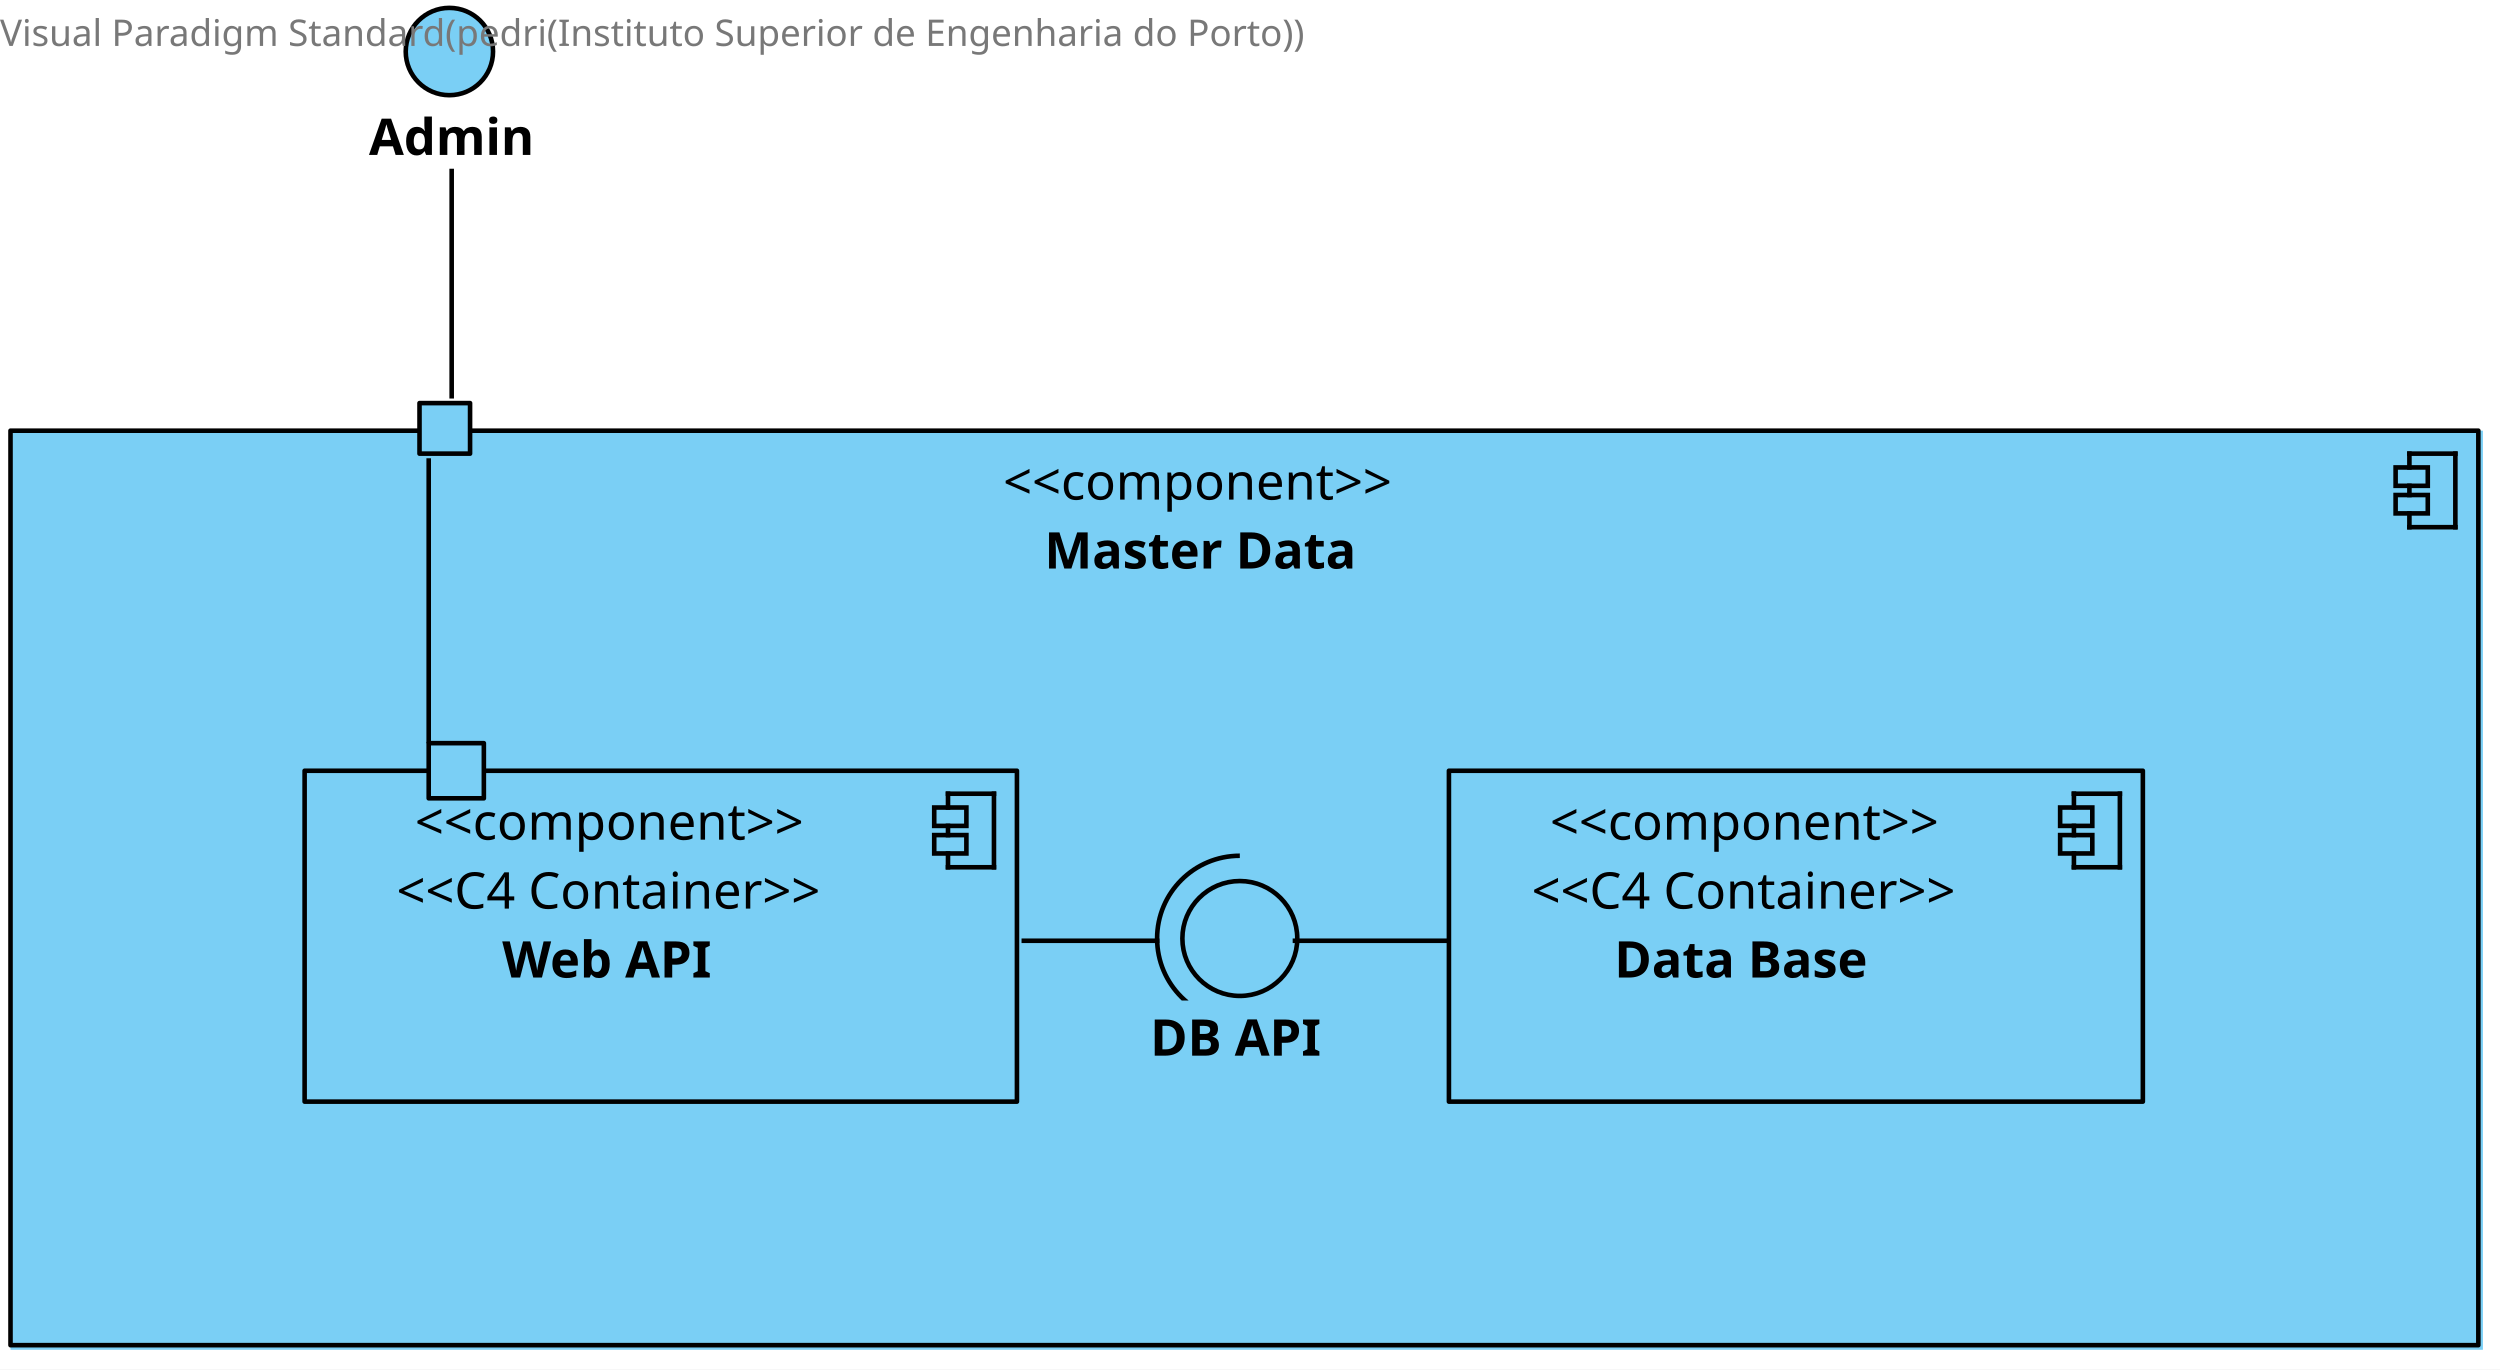
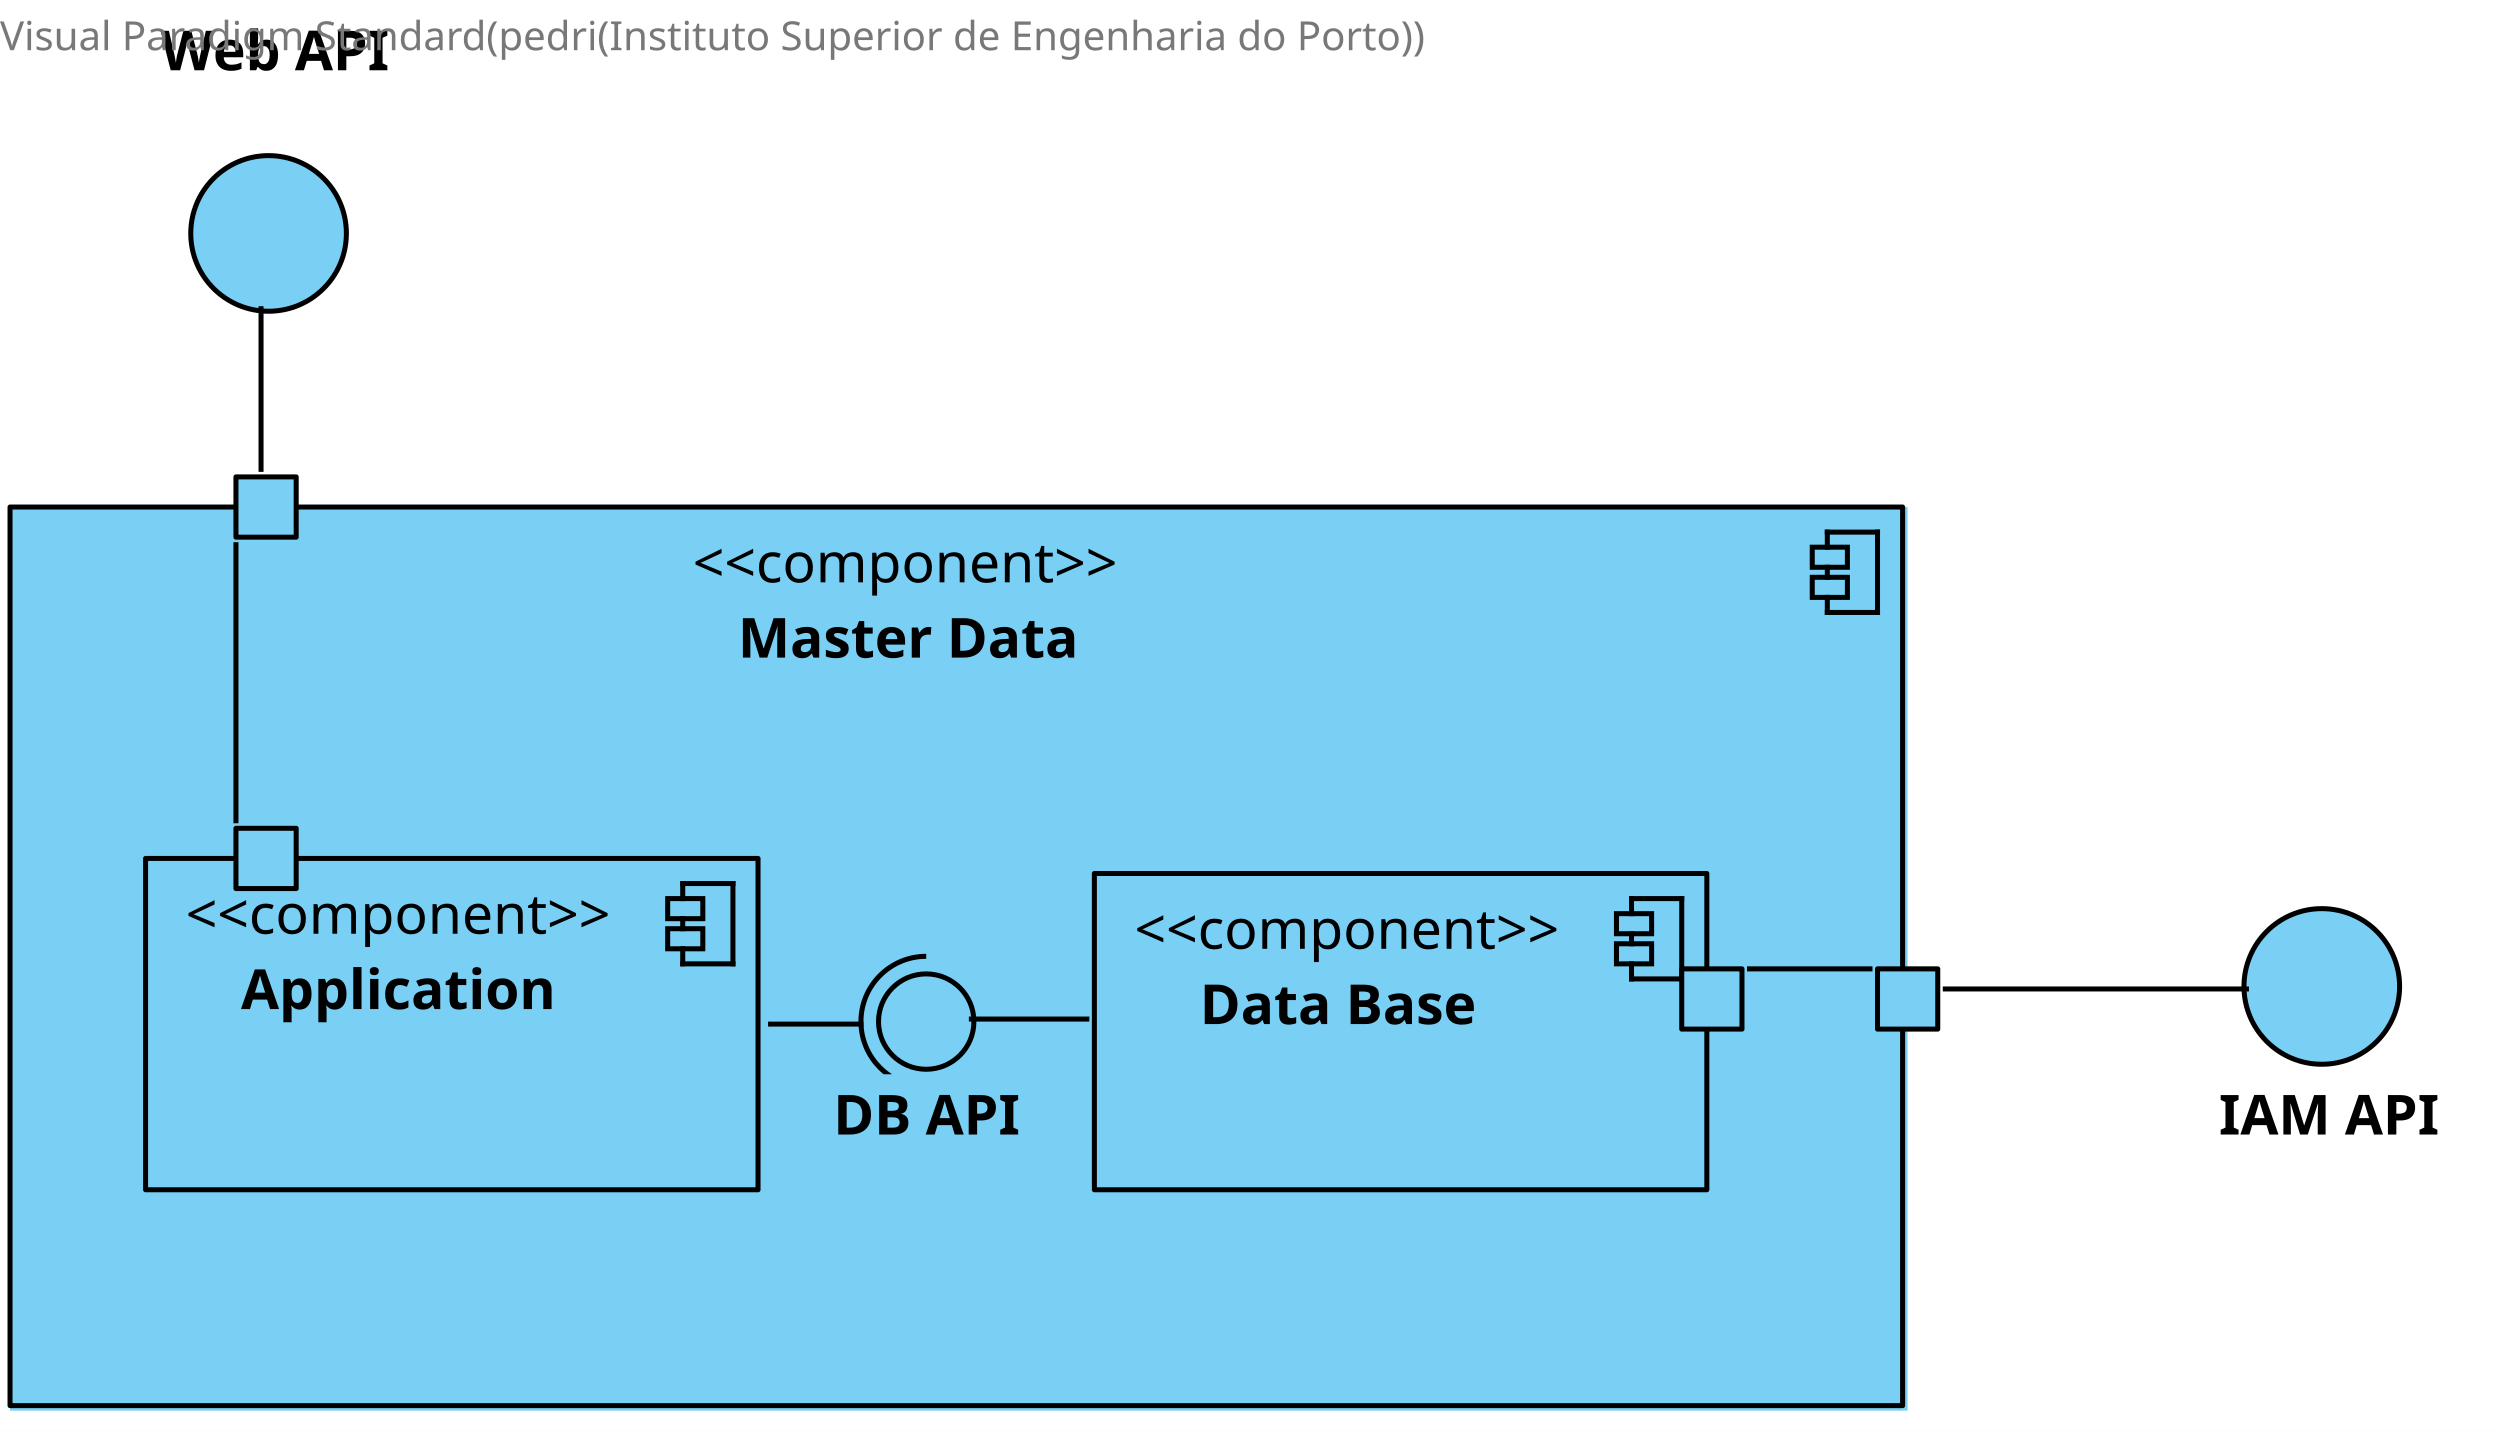
- <svg xmlns="http://www.w3.org/2000/svg" fill-opacity="0" color-rendering="auto" color-interpolation="auto" text-rendering="auto" stroke="rgb(0,0,0)" stroke-linecap="square" width="544" stroke-miterlimit="10" shape-rendering="auto" stroke-opacity="0" fill="rgb(0,0,0)" stroke-dasharray="none" font-weight="normal" stroke-width="1" height="298" font-family="'Dialog'" font-style="normal" stroke-linejoin="miter" font-size="12px" stroke-dashoffset="0" image-rendering="auto">
+ <svg xmlns="http://www.w3.org/2000/svg" fill-opacity="0" color-rendering="auto" color-interpolation="auto" text-rendering="auto" stroke="rgb(0,0,0)" stroke-linecap="square" width="498" stroke-miterlimit="10" shape-rendering="auto" stroke-opacity="0" fill="rgb(0,0,0)" stroke-dasharray="none" font-weight="normal" stroke-width="1" height="285" font-family="'Dialog'" font-style="normal" stroke-linejoin="miter" font-size="12px" stroke-dashoffset="0" image-rendering="auto">
  <defs id="genericDefs" />
  <g>
    <defs id="defs1">
      <clipPath clipPathUnits="userSpaceOnUse" id="clipPath1">
-         <path d="M-7 -7 L549 -7 L549 211 L-7 211 L-7 -7 Z" />
+         <path d="M-7 -7 L43 -7 L43 43 L-7 43 L-7 -7 Z" />
      </clipPath>
      <clipPath clipPathUnits="userSpaceOnUse" id="clipPath2">
-         <path d="M0 0 L0 167 L538 167 L538 0 Z" />
+         <path d="M-7 -7 L43 -7 L43 44 L-7 44 L-7 -7 Z" />
      </clipPath>
      <clipPath clipPathUnits="userSpaceOnUse" id="clipPath3">
-         <path d="M0 0 L0 201 L514 201 L514 0 Z" />
+         <path d="M-7 -7 L389 -7 L389 191 L-7 191 L-7 -7 Z" />
      </clipPath>
      <clipPath clipPathUnits="userSpaceOnUse" id="clipPath4">
-         <path d="M-7 -7 L167 -7 L167 84 L-7 84 L-7 -7 Z" />
+         <path d="M0 0 L0 180 L354 180 L354 0 Z" />
      </clipPath>
      <clipPath clipPathUnits="userSpaceOnUse" id="clipPath5">
-         <path d="M0 0 L0 73 L131 73 L131 0 Z" />
+         <path d="M0 0 L0 147 L378 147 L378 0 Z" />
      </clipPath>
      <clipPath clipPathUnits="userSpaceOnUse" id="clipPath6">
-         <path d="M0 0 L0 25 L156 25 L156 0 Z" />
+         <path d="M-7 -7 L23 -7 L23 23 L-7 23 L-7 -7 Z" />
      </clipPath>
      <clipPath clipPathUnits="userSpaceOnUse" id="clipPath7">
-         <path d="M-7 -7 L163 -7 L163 84 L-7 84 L-7 -7 Z" />
+         <path d="M-7 -7 L134 -7 L134 78 L-7 78 L-7 -7 Z" />
      </clipPath>
      <clipPath clipPathUnits="userSpaceOnUse" id="clipPath8">
-         <path d="M-0 0 L-0 73 L128 73 L128 0 Z" />
+         <path d="M0 0 L0 34 L123 34 L123 0 Z" />
      </clipPath>
      <clipPath clipPathUnits="userSpaceOnUse" id="clipPath9">
-         <path d="M-0 0 L-0 25 L152 25 L152 0 Z" />
+         <path d="M0 0 L0 67 L99 67 L99 0 Z" />
      </clipPath>
      <clipPath clipPathUnits="userSpaceOnUse" id="clipPath10">
-         <path d="M-7 -7 L22 -7 L22 22 L-7 22 L-7 -7 Z" />
+         <path d="M-7 -7 L134 -7 L134 75 L-7 75 L-7 -7 Z" />
      </clipPath>
      <clipPath clipPathUnits="userSpaceOnUse" id="clipPath11">
-         <path d="M-7 -7 L38 -7 L38 31 L-7 31 L-7 -7 Z" />
+         <path d="M0 0 L0 31 L123 31 L123 0 Z" />
      </clipPath>
      <clipPath clipPathUnits="userSpaceOnUse" id="clipPath12">
-         <path d="M-7 -7 L23 -7 L23 23 L-7 23 L-7 -7 Z" />
+         <path d="M0 0 L0 64 L99 64 L99 0 Z" />
      </clipPath>
      <clipPath clipPathUnits="userSpaceOnUse" id="clipPath13">
-         <path d="M-7 -7 L41 -7 L41 37 L-7 37 L-7 -7 Z" />
+         <path d="M-7 -7 L31 -7 L31 31 L-7 31 L-7 -7 Z" />
      </clipPath>
      <clipPath clipPathUnits="userSpaceOnUse" id="clipPath14">
        <path d="M-58 -15 L116 -15 L116 30 L-58 30 L-58 -15 Z" />
      </clipPath>
      <clipPath clipPathUnits="userSpaceOnUse" id="clipPath15">
-         <path d="M-55 -15 L110 -15 L110 30 L-55 30 L-55 -15 Z" />
+         <path d="M-62 -15 L124 -15 L124 30 L-62 30 L-62 -15 Z" />
      </clipPath>
      <clipPath clipPathUnits="userSpaceOnUse" id="clipPath16">
-         <path d="M0 0 L75 0 L75 141 L0 141 L0 0 Z" />
+         <path d="M-65 -15 L130 -15 L130 30 L-65 30 L-65 -15 Z" />
      </clipPath>
      <clipPath clipPathUnits="userSpaceOnUse" id="clipPath17">
-         <path d="M63 36 L63 51 L8 51 L8 36 ZM0 0 L0 141 L75 141 L75 0 Z" />
+         <path d="M0 0 L165 0 L165 104 L0 104 L0 0 Z" />
      </clipPath>
      <clipPath clipPathUnits="userSpaceOnUse" id="clipPath18">
-         <path d="M0 0 L75 0 L75 138 L0 138 L0 0 Z" />
+         <path d="M157 67 L157 82 L95 82 L95 67 ZM0 0 L0 104 L165 104 L165 0 Z" />
      </clipPath>
      <clipPath clipPathUnits="userSpaceOnUse" id="clipPath19">
-         <path d="M0 0 L0 138 L75 138 L75 0 Z" />
+         <path d="M0 0 L129 0 L129 104 L0 104 L0 0 Z" />
      </clipPath>
      <clipPath clipPathUnits="userSpaceOnUse" id="clipPath20">
-         <path d="M0 0 L110 0 L110 75 L0 75 L0 0 Z" />
+         <path d="M0 0 L0 104 L129 104 L129 0 Z" />
      </clipPath>
      <clipPath clipPathUnits="userSpaceOnUse" id="clipPath21">
-         <path d="M0 0 L0 49 L53 49 L53 64 L0 64 L0 75 L110 75 L110 0 Z" />
+         <path d="M0 0 L128 0 L128 104 L0 104 L0 0 Z" />
      </clipPath>
      <clipPath clipPathUnits="userSpaceOnUse" id="clipPath22">
-         <path d="M0 0 L0 75 L110 75 L110 64 L54 64 L54 49 L110 49 L110 0 Z" />
+         <path d="M71 61 L71 76 L13 76 L13 61 ZM0 0 L0 104 L128 104 L128 0 Z" />
+       </clipPath>
+       <clipPath clipPathUnits="userSpaceOnUse" id="clipPath23">
+         <path d="M0 0 L127 0 L127 104 L0 104 L0 0 Z" />
+       </clipPath>
+       <clipPath clipPathUnits="userSpaceOnUse" id="clipPath24">
+         <path d="M111 60 L111 75 L53 75 L53 60 ZM0 0 L0 104 L127 104 L127 0 Z" />
+       </clipPath>
+       <clipPath clipPathUnits="userSpaceOnUse" id="clipPath25">
+         <path d="M0 0 L104 0 L104 160 L0 160 L0 0 Z" />
+       </clipPath>
+       <clipPath clipPathUnits="userSpaceOnUse" id="clipPath26">
+         <path d="M0 0 L0 160 L104 160 L104 0 Z" />
+       </clipPath>
+       <clipPath clipPathUnits="userSpaceOnUse" id="clipPath27">
+         <path d="M0 0 L104 0 L104 137 L0 137 L0 0 Z" />
+       </clipPath>
+       <clipPath clipPathUnits="userSpaceOnUse" id="clipPath28">
+         <path d="M0 0 L0 137 L104 137 L104 0 L85 0 L85 6 L20 6 L20 0 Z" />
      </clipPath>
    </defs>
    <g fill="white" text-rendering="geometricPrecision" fill-opacity="1" stroke-opacity="1" stroke="white">
-       <rect x="0" width="544" height="298" y="0" stroke="none" />
-     </g>
-     <g font-size="11px" transform="translate(2.2857,93.7143)" fill-opacity="1" fill="rgb(122,207,245)" text-rendering="geometricPrecision" image-rendering="optimizeQuality" font-family="sans-serif" stroke="rgb(122,207,245)" font-weight="bold" stroke-opacity="1">
-       <rect x="0" width="538" height="200" y="0" clip-path="url(#clipPath1)" stroke="none" />
-     </g>
-     <g fill-opacity="1" text-rendering="geometricPrecision" stroke="black" stroke-linecap="butt" transform="translate(2.2857,93.7143)" stroke-miterlimit="0" stroke-opacity="1" fill="black" font-weight="bold" font-family="sans-serif" stroke-linejoin="round" font-size="11px" image-rendering="optimizeQuality">
-       <rect fill="none" x="0" width="537" height="199" y="0" clip-path="url(#clipPath1)" />
-       <line stroke-linecap="square" clip-path="url(#clipPath1)" fill="none" x1="522" x2="532" y1="5" y2="5" stroke-linejoin="miter" stroke-miterlimit="10" />
-       <line stroke-linecap="square" clip-path="url(#clipPath1)" fill="none" x1="532" x2="532" y1="5" y2="21" stroke-linejoin="miter" stroke-miterlimit="10" />
-       <line stroke-linecap="square" clip-path="url(#clipPath1)" fill="none" x1="522" x2="532" y1="21" y2="21" stroke-linejoin="miter" stroke-miterlimit="10" />
-       <line stroke-linecap="square" clip-path="url(#clipPath1)" fill="none" x1="522" x2="522" y1="5" y2="8" stroke-linejoin="miter" stroke-miterlimit="10" />
-       <rect stroke-linecap="square" x="519" y="8" clip-path="url(#clipPath1)" fill="none" width="7" stroke-linejoin="miter" height="4" stroke-miterlimit="10" />
-       <line stroke-linecap="square" clip-path="url(#clipPath1)" fill="none" x1="522" x2="522" y1="12" y2="14" stroke-linejoin="miter" stroke-miterlimit="10" />
-       <rect stroke-linecap="square" x="519" y="14" clip-path="url(#clipPath1)" fill="none" width="7" stroke-linejoin="miter" height="4" stroke-miterlimit="10" />
-       <line stroke-linecap="square" clip-path="url(#clipPath1)" fill="none" x1="522" x2="522" y1="18" y2="21" stroke-linejoin="miter" stroke-miterlimit="10" />
-     </g>
-     <g font-size="11px" transform="translate(2.2857,93.7143)" fill-opacity="1" fill="black" text-rendering="geometricPrecision" image-rendering="optimizeQuality" font-family="sans-serif" stroke="black" stroke-opacity="1">
-       <text x="216" xml:space="preserve" y="15" clip-path="url(#clipPath3)" stroke="none">&lt;&lt;component&gt;&gt;</text>
-       <text x="225" xml:space="preserve" y="30" clip-path="url(#clipPath3)" font-weight="bold" stroke="none">Master Data</text>
-     </g>
-     <g font-size="11px" transform="translate(66.2857,167.7143)" fill-opacity="1" fill="rgb(122,207,245)" text-rendering="geometricPrecision" image-rendering="optimizeQuality" font-family="sans-serif" stroke="rgb(122,207,245)" font-weight="bold" stroke-opacity="1">
-       <rect x="0" width="156" height="73" y="0" clip-path="url(#clipPath4)" stroke="none" />
-     </g>
-     <g fill-opacity="1" text-rendering="geometricPrecision" stroke="black" stroke-linecap="butt" transform="translate(66.2857,167.7143)" stroke-miterlimit="0" stroke-opacity="1" fill="black" font-weight="bold" font-family="sans-serif" stroke-linejoin="round" font-size="11px" image-rendering="optimizeQuality">
-       <rect fill="none" x="0" width="155" height="72" y="0" clip-path="url(#clipPath4)" />
-       <line stroke-linecap="square" clip-path="url(#clipPath4)" fill="none" x1="140" x2="150" y1="5" y2="5" stroke-linejoin="miter" stroke-miterlimit="10" />
-       <line stroke-linecap="square" clip-path="url(#clipPath4)" fill="none" x1="150" x2="150" y1="5" y2="21" stroke-linejoin="miter" stroke-miterlimit="10" />
-       <line stroke-linecap="square" clip-path="url(#clipPath4)" fill="none" x1="140" x2="150" y1="21" y2="21" stroke-linejoin="miter" stroke-miterlimit="10" />
-       <line stroke-linecap="square" clip-path="url(#clipPath4)" fill="none" x1="140" x2="140" y1="5" y2="8" stroke-linejoin="miter" stroke-miterlimit="10" />
-       <rect stroke-linecap="square" x="137" y="8" clip-path="url(#clipPath4)" fill="none" width="7" stroke-linejoin="miter" height="4" stroke-miterlimit="10" />
-       <line stroke-linecap="square" clip-path="url(#clipPath4)" fill="none" x1="140" x2="140" y1="12" y2="14" stroke-linejoin="miter" stroke-miterlimit="10" />
-       <rect stroke-linecap="square" x="137" y="14" clip-path="url(#clipPath4)" fill="none" width="7" stroke-linejoin="miter" height="4" stroke-miterlimit="10" />
-       <line stroke-linecap="square" clip-path="url(#clipPath4)" fill="none" x1="140" x2="140" y1="18" y2="21" stroke-linejoin="miter" stroke-miterlimit="10" />
-     </g>
-     <g font-size="11px" transform="translate(66.2857,167.7143)" fill-opacity="1" fill="black" text-rendering="geometricPrecision" image-rendering="optimizeQuality" font-family="sans-serif" stroke="black" stroke-opacity="1">
-       <text x="24" xml:space="preserve" y="15" clip-path="url(#clipPath5)" stroke="none">&lt;&lt;component&gt;&gt;</text>
-       <text x="20" xml:space="preserve" y="30" clip-path="url(#clipPath5)" stroke="none">&lt;&lt;C4 Container&gt;&gt;</text>
-       <text x="43" xml:space="preserve" y="45" clip-path="url(#clipPath5)" font-weight="bold" stroke="none">Web API</text>
-     </g>
-     <g font-size="11px" transform="translate(315.2857,167.7143)" fill-opacity="1" fill="rgb(122,207,245)" text-rendering="geometricPrecision" image-rendering="optimizeQuality" font-family="sans-serif" stroke="rgb(122,207,245)" font-weight="bold" stroke-opacity="1">
-       <rect x="0" width="152" height="73" y="0" clip-path="url(#clipPath7)" stroke="none" />
-     </g>
-     <g fill-opacity="1" text-rendering="geometricPrecision" stroke="black" stroke-linecap="butt" transform="translate(315.2857,167.7143)" stroke-miterlimit="0" stroke-opacity="1" fill="black" font-weight="bold" font-family="sans-serif" stroke-linejoin="round" font-size="11px" image-rendering="optimizeQuality">
-       <rect fill="none" x="0" width="151" height="72" y="0" clip-path="url(#clipPath7)" />
-       <line stroke-linecap="square" clip-path="url(#clipPath7)" fill="none" x1="136" x2="146" y1="5" y2="5" stroke-linejoin="miter" stroke-miterlimit="10" />
-       <line stroke-linecap="square" clip-path="url(#clipPath7)" fill="none" x1="146" x2="146" y1="5" y2="21" stroke-linejoin="miter" stroke-miterlimit="10" />
-       <line stroke-linecap="square" clip-path="url(#clipPath7)" fill="none" x1="136" x2="146" y1="21" y2="21" stroke-linejoin="miter" stroke-miterlimit="10" />
-       <line stroke-linecap="square" clip-path="url(#clipPath7)" fill="none" x1="136" x2="136" y1="5" y2="8" stroke-linejoin="miter" stroke-miterlimit="10" />
-       <rect stroke-linecap="square" x="133" y="8" clip-path="url(#clipPath7)" fill="none" width="7" stroke-linejoin="miter" height="4" stroke-miterlimit="10" />
-       <line stroke-linecap="square" clip-path="url(#clipPath7)" fill="none" x1="136" x2="136" y1="12" y2="14" stroke-linejoin="miter" stroke-miterlimit="10" />
-       <rect stroke-linecap="square" x="133" y="14" clip-path="url(#clipPath7)" fill="none" width="7" stroke-linejoin="miter" height="4" stroke-miterlimit="10" />
-       <line stroke-linecap="square" clip-path="url(#clipPath7)" fill="none" x1="136" x2="136" y1="18" y2="21" stroke-linejoin="miter" stroke-miterlimit="10" />
-     </g>
-     <g font-size="11px" transform="translate(315.2857,167.7143)" fill-opacity="1" fill="black" text-rendering="geometricPrecision" image-rendering="optimizeQuality" font-family="sans-serif" stroke="black" stroke-opacity="1">
-       <text x="22" xml:space="preserve" y="15" clip-path="url(#clipPath8)" stroke="none">&lt;&lt;component&gt;&gt;</text>
-       <text x="18" xml:space="preserve" y="30" clip-path="url(#clipPath8)" stroke="none">&lt;&lt;C4 Container&gt;&gt;</text>
-       <text x="36" xml:space="preserve" y="45" clip-path="url(#clipPath8)" font-weight="bold" stroke="none">Data Base</text>
-     </g>
-     <g font-size="11px" transform="translate(91.2857,87.7143)" fill-opacity="1" fill="rgb(122,207,245)" text-rendering="geometricPrecision" image-rendering="optimizeQuality" font-family="sans-serif" stroke="rgb(122,207,245)" stroke-opacity="1">
-       <rect x="0" width="11" height="11" y="0" clip-path="url(#clipPath10)" stroke="none" />
-     </g>
-     <g stroke-linecap="butt" font-size="11px" transform="translate(91.2857,87.7143)" fill-opacity="1" fill="black" text-rendering="geometricPrecision" image-rendering="optimizeQuality" font-family="sans-serif" stroke-linejoin="round" stroke="black" stroke-opacity="1" stroke-miterlimit="0">
-       <rect fill="none" x="0" width="11" height="11" y="0" clip-path="url(#clipPath10)" />
-     </g>
-     <g font-size="11px" transform="translate(85.2857,1.7143)" fill-opacity="1" fill="rgb(122,207,245)" text-rendering="geometricPrecision" image-rendering="optimizeQuality" font-family="sans-serif" stroke="rgb(122,207,245)" font-weight="bold" stroke-opacity="1">
-       <circle r="9.5" clip-path="url(#clipPath11)" cx="12.5" cy="9.5" stroke="none" />
-     </g>
-     <g fill-opacity="1" text-rendering="geometricPrecision" stroke="black" stroke-linecap="butt" transform="translate(85.2857,1.7143)" stroke-miterlimit="0" stroke-opacity="1" fill="black" font-weight="bold" font-family="sans-serif" stroke-linejoin="round" font-size="11px" image-rendering="optimizeQuality">
-       <circle fill="none" r="9.5" clip-path="url(#clipPath11)" cx="12.5" cy="9.5" />
-     </g>
-     <g font-size="11px" transform="translate(93.2857,161.7143)" fill-opacity="1" fill="rgb(122,207,245)" text-rendering="geometricPrecision" image-rendering="optimizeQuality" font-family="sans-serif" stroke="rgb(122,207,245)" stroke-opacity="1">
-       <rect x="0" width="12" height="12" y="0" clip-path="url(#clipPath12)" stroke="none" />
-     </g>
-     <g stroke-linecap="butt" font-size="11px" transform="translate(93.2857,161.7143)" fill-opacity="1" fill="black" text-rendering="geometricPrecision" image-rendering="optimizeQuality" font-family="sans-serif" stroke-linejoin="round" stroke="black" stroke-opacity="1" stroke-miterlimit="0">
-       <rect fill="none" x="0" width="12" height="12" y="0" clip-path="url(#clipPath12)" />
-     </g>
-     <g font-size="11px" transform="translate(255.2857,191.7143)" fill-opacity="1" fill="rgb(122,207,245)" text-rendering="geometricPrecision" image-rendering="optimizeQuality" font-family="sans-serif" stroke="rgb(122,207,245)" font-weight="bold" stroke-opacity="1">
-       <circle r="12.5" clip-path="url(#clipPath13)" cx="14.5" cy="12.5" stroke="none" />
-     </g>
-     <g fill-opacity="1" text-rendering="geometricPrecision" stroke="black" stroke-linecap="butt" transform="translate(255.2857,191.7143)" stroke-miterlimit="0" stroke-opacity="1" fill="black" font-weight="bold" font-family="sans-serif" stroke-linejoin="round" font-size="11px" image-rendering="optimizeQuality">
-       <circle fill="none" r="12.5" clip-path="url(#clipPath13)" cx="14.5" cy="12.5" />
-     </g>
-     <g font-size="11px" transform="translate(240.2857,217.7143)" fill-opacity="1" fill="black" text-rendering="geometricPrecision" image-rendering="optimizeQuality" font-family="sans-serif" stroke="black" font-weight="bold" stroke-opacity="1">
+       <rect x="0" width="498" height="285" y="0" stroke="none" />
+     </g>
+     <g font-size="11px" transform="translate(38,31)" fill-opacity="1" fill="rgb(122,207,245)" text-rendering="geometricPrecision" image-rendering="optimizeQuality" font-family="sans-serif" stroke="rgb(122,207,245)" font-weight="bold" stroke-opacity="1">
+       <circle r="15.5" clip-path="url(#clipPath1)" cx="15.5" cy="15.5" stroke="none" />
+     </g>
+     <g fill-opacity="1" text-rendering="geometricPrecision" stroke="black" stroke-linecap="butt" transform="translate(38,31)" stroke-miterlimit="0" stroke-opacity="1" fill="black" font-weight="bold" font-family="sans-serif" stroke-linejoin="round" font-size="11px" image-rendering="optimizeQuality">
+       <circle fill="none" r="15.5" clip-path="url(#clipPath1)" cx="15.5" cy="15.5" />
+     </g>
+     <g font-size="11px" transform="translate(447,181)" fill-opacity="1" fill="rgb(122,207,245)" text-rendering="geometricPrecision" image-rendering="optimizeQuality" font-family="sans-serif" stroke="rgb(122,207,245)" font-weight="bold" stroke-opacity="1">
+       <circle r="15.5" clip-path="url(#clipPath2)" cx="15.5" cy="15.5" stroke="none" />
+     </g>
+     <g fill-opacity="1" text-rendering="geometricPrecision" stroke="black" stroke-linecap="butt" transform="translate(447,181)" stroke-miterlimit="0" stroke-opacity="1" fill="black" font-weight="bold" font-family="sans-serif" stroke-linejoin="round" font-size="11px" image-rendering="optimizeQuality">
+       <circle fill="none" r="15.5" clip-path="url(#clipPath2)" cx="15.5" cy="15.5" />
+     </g>
+     <g font-size="11px" transform="translate(2,101)" fill-opacity="1" fill="rgb(122,207,245)" text-rendering="geometricPrecision" image-rendering="optimizeQuality" font-family="sans-serif" stroke="rgb(122,207,245)" font-weight="bold" stroke-opacity="1">
+       <rect x="0" width="378" height="180" y="0" clip-path="url(#clipPath3)" stroke="none" />
+     </g>
+     <g fill-opacity="1" text-rendering="geometricPrecision" stroke="black" stroke-linecap="butt" transform="translate(2,101)" stroke-miterlimit="0" stroke-opacity="1" fill="black" font-weight="bold" font-family="sans-serif" stroke-linejoin="round" font-size="11px" image-rendering="optimizeQuality">
+       <rect fill="none" x="0" width="377" height="179" y="0" clip-path="url(#clipPath3)" />
+       <line stroke-linecap="square" clip-path="url(#clipPath3)" fill="none" x1="362" x2="372" y1="5" y2="5" stroke-linejoin="miter" stroke-miterlimit="10" />
+       <line stroke-linecap="square" clip-path="url(#clipPath3)" fill="none" x1="372" x2="372" y1="5" y2="21" stroke-linejoin="miter" stroke-miterlimit="10" />
+       <line stroke-linecap="square" clip-path="url(#clipPath3)" fill="none" x1="362" x2="372" y1="21" y2="21" stroke-linejoin="miter" stroke-miterlimit="10" />
+       <line stroke-linecap="square" clip-path="url(#clipPath3)" fill="none" x1="362" x2="362" y1="5" y2="8" stroke-linejoin="miter" stroke-miterlimit="10" />
+       <rect stroke-linecap="square" x="359" y="8" clip-path="url(#clipPath3)" fill="none" width="7" stroke-linejoin="miter" height="4" stroke-miterlimit="10" />
+       <line stroke-linecap="square" clip-path="url(#clipPath3)" fill="none" x1="362" x2="362" y1="12" y2="14" stroke-linejoin="miter" stroke-miterlimit="10" />
+       <rect stroke-linecap="square" x="359" y="14" clip-path="url(#clipPath3)" fill="none" width="7" stroke-linejoin="miter" height="4" stroke-miterlimit="10" />
+       <line stroke-linecap="square" clip-path="url(#clipPath3)" fill="none" x1="362" x2="362" y1="18" y2="21" stroke-linejoin="miter" stroke-miterlimit="10" />
+     </g>
+     <g font-size="11px" transform="translate(2,101)" fill-opacity="1" fill="black" text-rendering="geometricPrecision" image-rendering="optimizeQuality" font-family="sans-serif" stroke="black" stroke-opacity="1">
+       <text x="136" xml:space="preserve" y="15" clip-path="url(#clipPath4)" stroke="none">&lt;&lt;component&gt;&gt;</text>
+       <text x="145" xml:space="preserve" y="30" clip-path="url(#clipPath4)" font-weight="bold" stroke="none">Master Data</text>
+     </g>
+     <g font-size="11px" transform="translate(374,193)" fill-opacity="1" fill="rgb(122,207,245)" text-rendering="geometricPrecision" image-rendering="optimizeQuality" font-family="sans-serif" stroke="rgb(122,207,245)" stroke-opacity="1">
+       <rect x="0" width="12" height="12" y="0" clip-path="url(#clipPath6)" stroke="none" />
+     </g>
+     <g stroke-linecap="butt" font-size="11px" transform="translate(374,193)" fill-opacity="1" fill="black" text-rendering="geometricPrecision" image-rendering="optimizeQuality" font-family="sans-serif" stroke-linejoin="round" stroke="black" stroke-opacity="1" stroke-miterlimit="0">
+       <rect fill="none" x="0" width="12" height="12" y="0" clip-path="url(#clipPath6)" />
+     </g>
+     <g font-size="11px" transform="translate(47,95)" fill-opacity="1" fill="rgb(122,207,245)" text-rendering="geometricPrecision" image-rendering="optimizeQuality" font-family="sans-serif" stroke="rgb(122,207,245)" stroke-opacity="1">
+       <rect x="0" width="12" height="12" y="0" clip-path="url(#clipPath6)" stroke="none" />
+     </g>
+     <g stroke-linecap="butt" font-size="11px" transform="translate(47,95)" fill-opacity="1" fill="black" text-rendering="geometricPrecision" image-rendering="optimizeQuality" font-family="sans-serif" stroke-linejoin="round" stroke="black" stroke-opacity="1" stroke-miterlimit="0">
+       <rect fill="none" x="0" width="12" height="12" y="0" clip-path="url(#clipPath6)" />
+     </g>
+     <g font-size="11px" transform="translate(29,171)" fill-opacity="1" fill="rgb(122,207,245)" text-rendering="geometricPrecision" image-rendering="optimizeQuality" font-family="sans-serif" stroke="rgb(122,207,245)" font-weight="bold" stroke-opacity="1">
+       <rect x="0" width="123" height="67" y="0" clip-path="url(#clipPath7)" stroke="none" />
+     </g>
+     <g fill-opacity="1" text-rendering="geometricPrecision" stroke="black" stroke-linecap="butt" transform="translate(29,171)" stroke-miterlimit="0" stroke-opacity="1" fill="black" font-weight="bold" font-family="sans-serif" stroke-linejoin="round" font-size="11px" image-rendering="optimizeQuality">
+       <rect fill="none" x="0" width="122" height="66" y="0" clip-path="url(#clipPath7)" />
+       <line stroke-linecap="square" clip-path="url(#clipPath7)" fill="none" x1="107" x2="117" y1="5" y2="5" stroke-linejoin="miter" stroke-miterlimit="10" />
+       <line stroke-linecap="square" clip-path="url(#clipPath7)" fill="none" x1="117" x2="117" y1="5" y2="21" stroke-linejoin="miter" stroke-miterlimit="10" />
+       <line stroke-linecap="square" clip-path="url(#clipPath7)" fill="none" x1="107" x2="117" y1="21" y2="21" stroke-linejoin="miter" stroke-miterlimit="10" />
+       <line stroke-linecap="square" clip-path="url(#clipPath7)" fill="none" x1="107" x2="107" y1="5" y2="8" stroke-linejoin="miter" stroke-miterlimit="10" />
+       <rect stroke-linecap="square" x="104" y="8" clip-path="url(#clipPath7)" fill="none" width="7" stroke-linejoin="miter" height="4" stroke-miterlimit="10" />
+       <line stroke-linecap="square" clip-path="url(#clipPath7)" fill="none" x1="107" x2="107" y1="12" y2="14" stroke-linejoin="miter" stroke-miterlimit="10" />
+       <rect stroke-linecap="square" x="104" y="14" clip-path="url(#clipPath7)" fill="none" width="7" stroke-linejoin="miter" height="4" stroke-miterlimit="10" />
+       <line stroke-linecap="square" clip-path="url(#clipPath7)" fill="none" x1="107" x2="107" y1="18" y2="21" stroke-linejoin="miter" stroke-miterlimit="10" />
+     </g>
+     <g font-size="11px" transform="translate(29,171)" fill-opacity="1" fill="black" text-rendering="geometricPrecision" image-rendering="optimizeQuality" font-family="sans-serif" stroke="black" stroke-opacity="1">
+       <text x="8" xml:space="preserve" y="15" clip-path="url(#clipPath9)" stroke="none">&lt;&lt;component&gt;&gt;</text>
+       <text x="19" xml:space="preserve" y="30" clip-path="url(#clipPath9)" font-weight="bold" stroke="none">Application</text>
+     </g>
+     <g font-size="11px" transform="translate(218,174)" fill-opacity="1" fill="rgb(122,207,245)" text-rendering="geometricPrecision" image-rendering="optimizeQuality" font-family="sans-serif" stroke="rgb(122,207,245)" font-weight="bold" stroke-opacity="1">
+       <rect x="0" width="123" height="64" y="0" clip-path="url(#clipPath10)" stroke="none" />
+     </g>
+     <g fill-opacity="1" text-rendering="geometricPrecision" stroke="black" stroke-linecap="butt" transform="translate(218,174)" stroke-miterlimit="0" stroke-opacity="1" fill="black" font-weight="bold" font-family="sans-serif" stroke-linejoin="round" font-size="11px" image-rendering="optimizeQuality">
+       <rect fill="none" x="0" width="122" height="63" y="0" clip-path="url(#clipPath10)" />
+       <line stroke-linecap="square" clip-path="url(#clipPath10)" fill="none" x1="107" x2="117" y1="5" y2="5" stroke-linejoin="miter" stroke-miterlimit="10" />
+       <line stroke-linecap="square" clip-path="url(#clipPath10)" fill="none" x1="117" x2="117" y1="5" y2="21" stroke-linejoin="miter" stroke-miterlimit="10" />
+       <line stroke-linecap="square" clip-path="url(#clipPath10)" fill="none" x1="107" x2="117" y1="21" y2="21" stroke-linejoin="miter" stroke-miterlimit="10" />
+       <line stroke-linecap="square" clip-path="url(#clipPath10)" fill="none" x1="107" x2="107" y1="5" y2="8" stroke-linejoin="miter" stroke-miterlimit="10" />
+       <rect stroke-linecap="square" x="104" y="8" clip-path="url(#clipPath10)" fill="none" width="7" stroke-linejoin="miter" height="4" stroke-miterlimit="10" />
+       <line stroke-linecap="square" clip-path="url(#clipPath10)" fill="none" x1="107" x2="107" y1="12" y2="14" stroke-linejoin="miter" stroke-miterlimit="10" />
+       <rect stroke-linecap="square" x="104" y="14" clip-path="url(#clipPath10)" fill="none" width="7" stroke-linejoin="miter" height="4" stroke-miterlimit="10" />
+       <line stroke-linecap="square" clip-path="url(#clipPath10)" fill="none" x1="107" x2="107" y1="18" y2="21" stroke-linejoin="miter" stroke-miterlimit="10" />
+     </g>
+     <g font-size="11px" transform="translate(218,174)" fill-opacity="1" fill="black" text-rendering="geometricPrecision" image-rendering="optimizeQuality" font-family="sans-serif" stroke="black" stroke-opacity="1">
+       <text x="8" xml:space="preserve" y="15" clip-path="url(#clipPath12)" stroke="none">&lt;&lt;component&gt;&gt;</text>
+       <text x="21" xml:space="preserve" y="30" clip-path="url(#clipPath12)" font-weight="bold" stroke="none">Data Base</text>
+     </g>
+     <g font-size="11px" transform="translate(335,193)" fill-opacity="1" fill="rgb(122,207,245)" text-rendering="geometricPrecision" image-rendering="optimizeQuality" font-family="sans-serif" stroke="rgb(122,207,245)" stroke-opacity="1">
+       <rect x="0" width="12" height="12" y="0" clip-path="url(#clipPath6)" stroke="none" />
+     </g>
+     <g stroke-linecap="butt" font-size="11px" transform="translate(335,193)" fill-opacity="1" fill="black" text-rendering="geometricPrecision" image-rendering="optimizeQuality" font-family="sans-serif" stroke-linejoin="round" stroke="black" stroke-opacity="1" stroke-miterlimit="0">
+       <rect fill="none" x="0" width="12" height="12" y="0" clip-path="url(#clipPath6)" />
+     </g>
+     <g font-size="11px" transform="translate(175,194)" fill-opacity="1" fill="rgb(122,207,245)" text-rendering="geometricPrecision" image-rendering="optimizeQuality" font-family="sans-serif" stroke="rgb(122,207,245)" font-weight="bold" stroke-opacity="1">
+       <circle r="9.5" clip-path="url(#clipPath13)" cx="9.5" cy="9.5" stroke="none" />
+     </g>
+     <g fill-opacity="1" text-rendering="geometricPrecision" stroke="black" stroke-linecap="butt" transform="translate(175,194)" stroke-miterlimit="0" stroke-opacity="1" fill="black" font-weight="bold" font-family="sans-serif" stroke-linejoin="round" font-size="11px" image-rendering="optimizeQuality">
+       <circle fill="none" r="9.5" clip-path="url(#clipPath13)" cx="9.5" cy="9.5" />
+     </g>
+     <g font-size="11px" transform="translate(47,165)" fill-opacity="1" fill="rgb(122,207,245)" text-rendering="geometricPrecision" image-rendering="optimizeQuality" font-family="sans-serif" stroke="rgb(122,207,245)" stroke-opacity="1">
+       <rect x="0" width="12" height="12" y="0" clip-path="url(#clipPath6)" stroke="none" />
+     </g>
+     <g stroke-linecap="butt" font-size="11px" transform="translate(47,165)" fill-opacity="1" fill="black" text-rendering="geometricPrecision" image-rendering="optimizeQuality" font-family="sans-serif" stroke-linejoin="round" stroke="black" stroke-opacity="1" stroke-miterlimit="0">
+       <rect fill="none" x="0" width="12" height="12" y="0" clip-path="url(#clipPath6)" />
+     </g>
+     <g font-size="11px" transform="translate(156,214)" fill-opacity="1" fill="black" text-rendering="geometricPrecision" image-rendering="optimizeQuality" font-family="sans-serif" stroke="black" font-weight="bold" stroke-opacity="1">
      <text x="10" xml:space="preserve" y="12" clip-path="url(#clipPath14)" stroke="none">DB API</text>
    </g>
-     <g font-size="11px" transform="translate(70.2857,21.7143)" fill-opacity="1" fill="black" text-rendering="geometricPrecision" image-rendering="optimizeQuality" font-family="sans-serif" stroke="black" font-weight="bold" stroke-opacity="1">
-       <text x="10" xml:space="preserve" y="12" clip-path="url(#clipPath15)" stroke="none">Admin</text>
-     </g>
-     <g stroke-linecap="butt" font-size="11px" transform="translate(62.2857,-14.2857)" fill-opacity="1" fill="black" text-rendering="geometricPrecision" image-rendering="optimizeQuality" font-family="sans-serif" stroke-linejoin="round" stroke="black" stroke-opacity="1">
-       <line y2="101" fill="none" x1="36" clip-path="url(#clipPath17)" x2="36" y1="36" />
-     </g>
-     <g stroke-linecap="butt" font-size="11px" transform="translate(57.2857,63.7143)" fill-opacity="1" fill="black" text-rendering="geometricPrecision" image-rendering="optimizeQuality" font-family="sans-serif" stroke-linejoin="round" stroke="black" stroke-opacity="1">
-       <line y2="36" fill="none" x1="36" clip-path="url(#clipPath19)" x2="36" y1="98" />
-     </g>
-     <g stroke-linecap="butt" font-size="11px" transform="translate(245.2857,168.7143)" fill-opacity="1" fill="black" text-rendering="geometricPrecision" image-rendering="optimizeQuality" font-family="sans-serif" stroke-linejoin="round" stroke="black" stroke-opacity="1">
-       <line y2="36" fill="none" x1="36" clip-path="url(#clipPath21)" x2="70" y1="36" />
-     </g>
-     <g stroke-linecap="butt" font-size="11px" transform="translate(186.2857,168.7143)" fill-opacity="1" fill="black" text-rendering="geometricPrecision" image-rendering="optimizeQuality" font-family="sans-serif" stroke-linejoin="round" stroke="black" stroke-opacity="1">
-       <line y2="36" fill="none" x1="36" clip-path="url(#clipPath22)" x2="66" y1="36" />
-       <path fill="none" d="M83.5 17.5 A18 18 0 0 0 83.5 53.5" clip-path="url(#clipPath22)" />
+     <g font-size="11px" transform="translate(432,214)" fill-opacity="1" fill="black" text-rendering="geometricPrecision" image-rendering="optimizeQuality" font-family="sans-serif" stroke="black" font-weight="bold" stroke-opacity="1">
+       <text x="10" xml:space="preserve" y="12" clip-path="url(#clipPath15)" stroke="none">IAM API</text>
+     </g>
+     <g font-size="11px" transform="translate(22,2)" fill-opacity="1" fill="black" text-rendering="geometricPrecision" image-rendering="optimizeQuality" font-family="sans-serif" stroke="black" font-weight="bold" stroke-opacity="1">
+       <text x="10" xml:space="preserve" y="12" clip-path="url(#clipPath16)" stroke="none">Web API</text>
+     </g>
+     <g stroke-linecap="butt" font-size="11px" transform="translate(337,147)" fill-opacity="1" fill="black" text-rendering="geometricPrecision" image-rendering="optimizeQuality" font-family="sans-serif" stroke-linejoin="round" stroke="black" stroke-opacity="1">
+       <line y2="50" fill="none" x1="111" clip-path="url(#clipPath18)" x2="50" y1="50" />
+     </g>
+     <g stroke-linecap="butt" font-size="11px" transform="translate(298,143)" fill-opacity="1" fill="black" text-rendering="geometricPrecision" image-rendering="optimizeQuality" font-family="sans-serif" stroke-linejoin="round" stroke="black" stroke-opacity="1">
+       <line y2="50" fill="none" x1="50" clip-path="url(#clipPath20)" x2="75" y1="50" />
+     </g>
+     <g stroke-linecap="butt" font-size="11px" transform="translate(143,153)" fill-opacity="1" fill="black" text-rendering="geometricPrecision" image-rendering="optimizeQuality" font-family="sans-serif" stroke-linejoin="round" stroke="black" stroke-opacity="1">
+       <line y2="50" fill="none" x1="50" clip-path="url(#clipPath22)" x2="74" y1="50" />
+     </g>
+     <g stroke-linecap="butt" font-size="11px" transform="translate(103,154)" fill-opacity="1" fill="black" text-rendering="geometricPrecision" image-rendering="optimizeQuality" font-family="sans-serif" stroke-linejoin="round" stroke="black" stroke-opacity="1">
+       <line y2="50" fill="none" x1="50" clip-path="url(#clipPath24)" x2="69" y1="50" />
+       <path fill="none" d="M81.5 36.5 A13 13 0 0 0 81.5 62.5" clip-path="url(#clipPath24)" />
+     </g>
+     <g stroke-linecap="butt" font-size="11px" transform="translate(-3,58)" fill-opacity="1" fill="black" text-rendering="geometricPrecision" image-rendering="optimizeQuality" font-family="sans-serif" stroke-linejoin="round" stroke="black" stroke-opacity="1">
+       <line y2="50" fill="none" x1="50" clip-path="url(#clipPath26)" x2="50" y1="106" />
+     </g>
+     <g stroke-linecap="butt" font-size="11px" transform="translate(2,11)" fill-opacity="1" fill="black" text-rendering="geometricPrecision" image-rendering="optimizeQuality" font-family="sans-serif" stroke-linejoin="round" stroke="black" stroke-opacity="1">
+       <line y2="83" fill="none" x1="50" clip-path="url(#clipPath28)" x2="50" y1="50" />
    </g>
    <g font-size="8px" fill-opacity="1" fill="rgb(120,120,120)" text-rendering="geometricPrecision" image-rendering="optimizeQuality" stroke="rgb(120,120,120)" stroke-opacity="1">
      <text x="0" xml:space="preserve" y="10" stroke="none">Visual Paradigm Standard(pedri(Instituto Superior de Engenharia do Porto))</text>
    </g>
  </g>
</svg>
